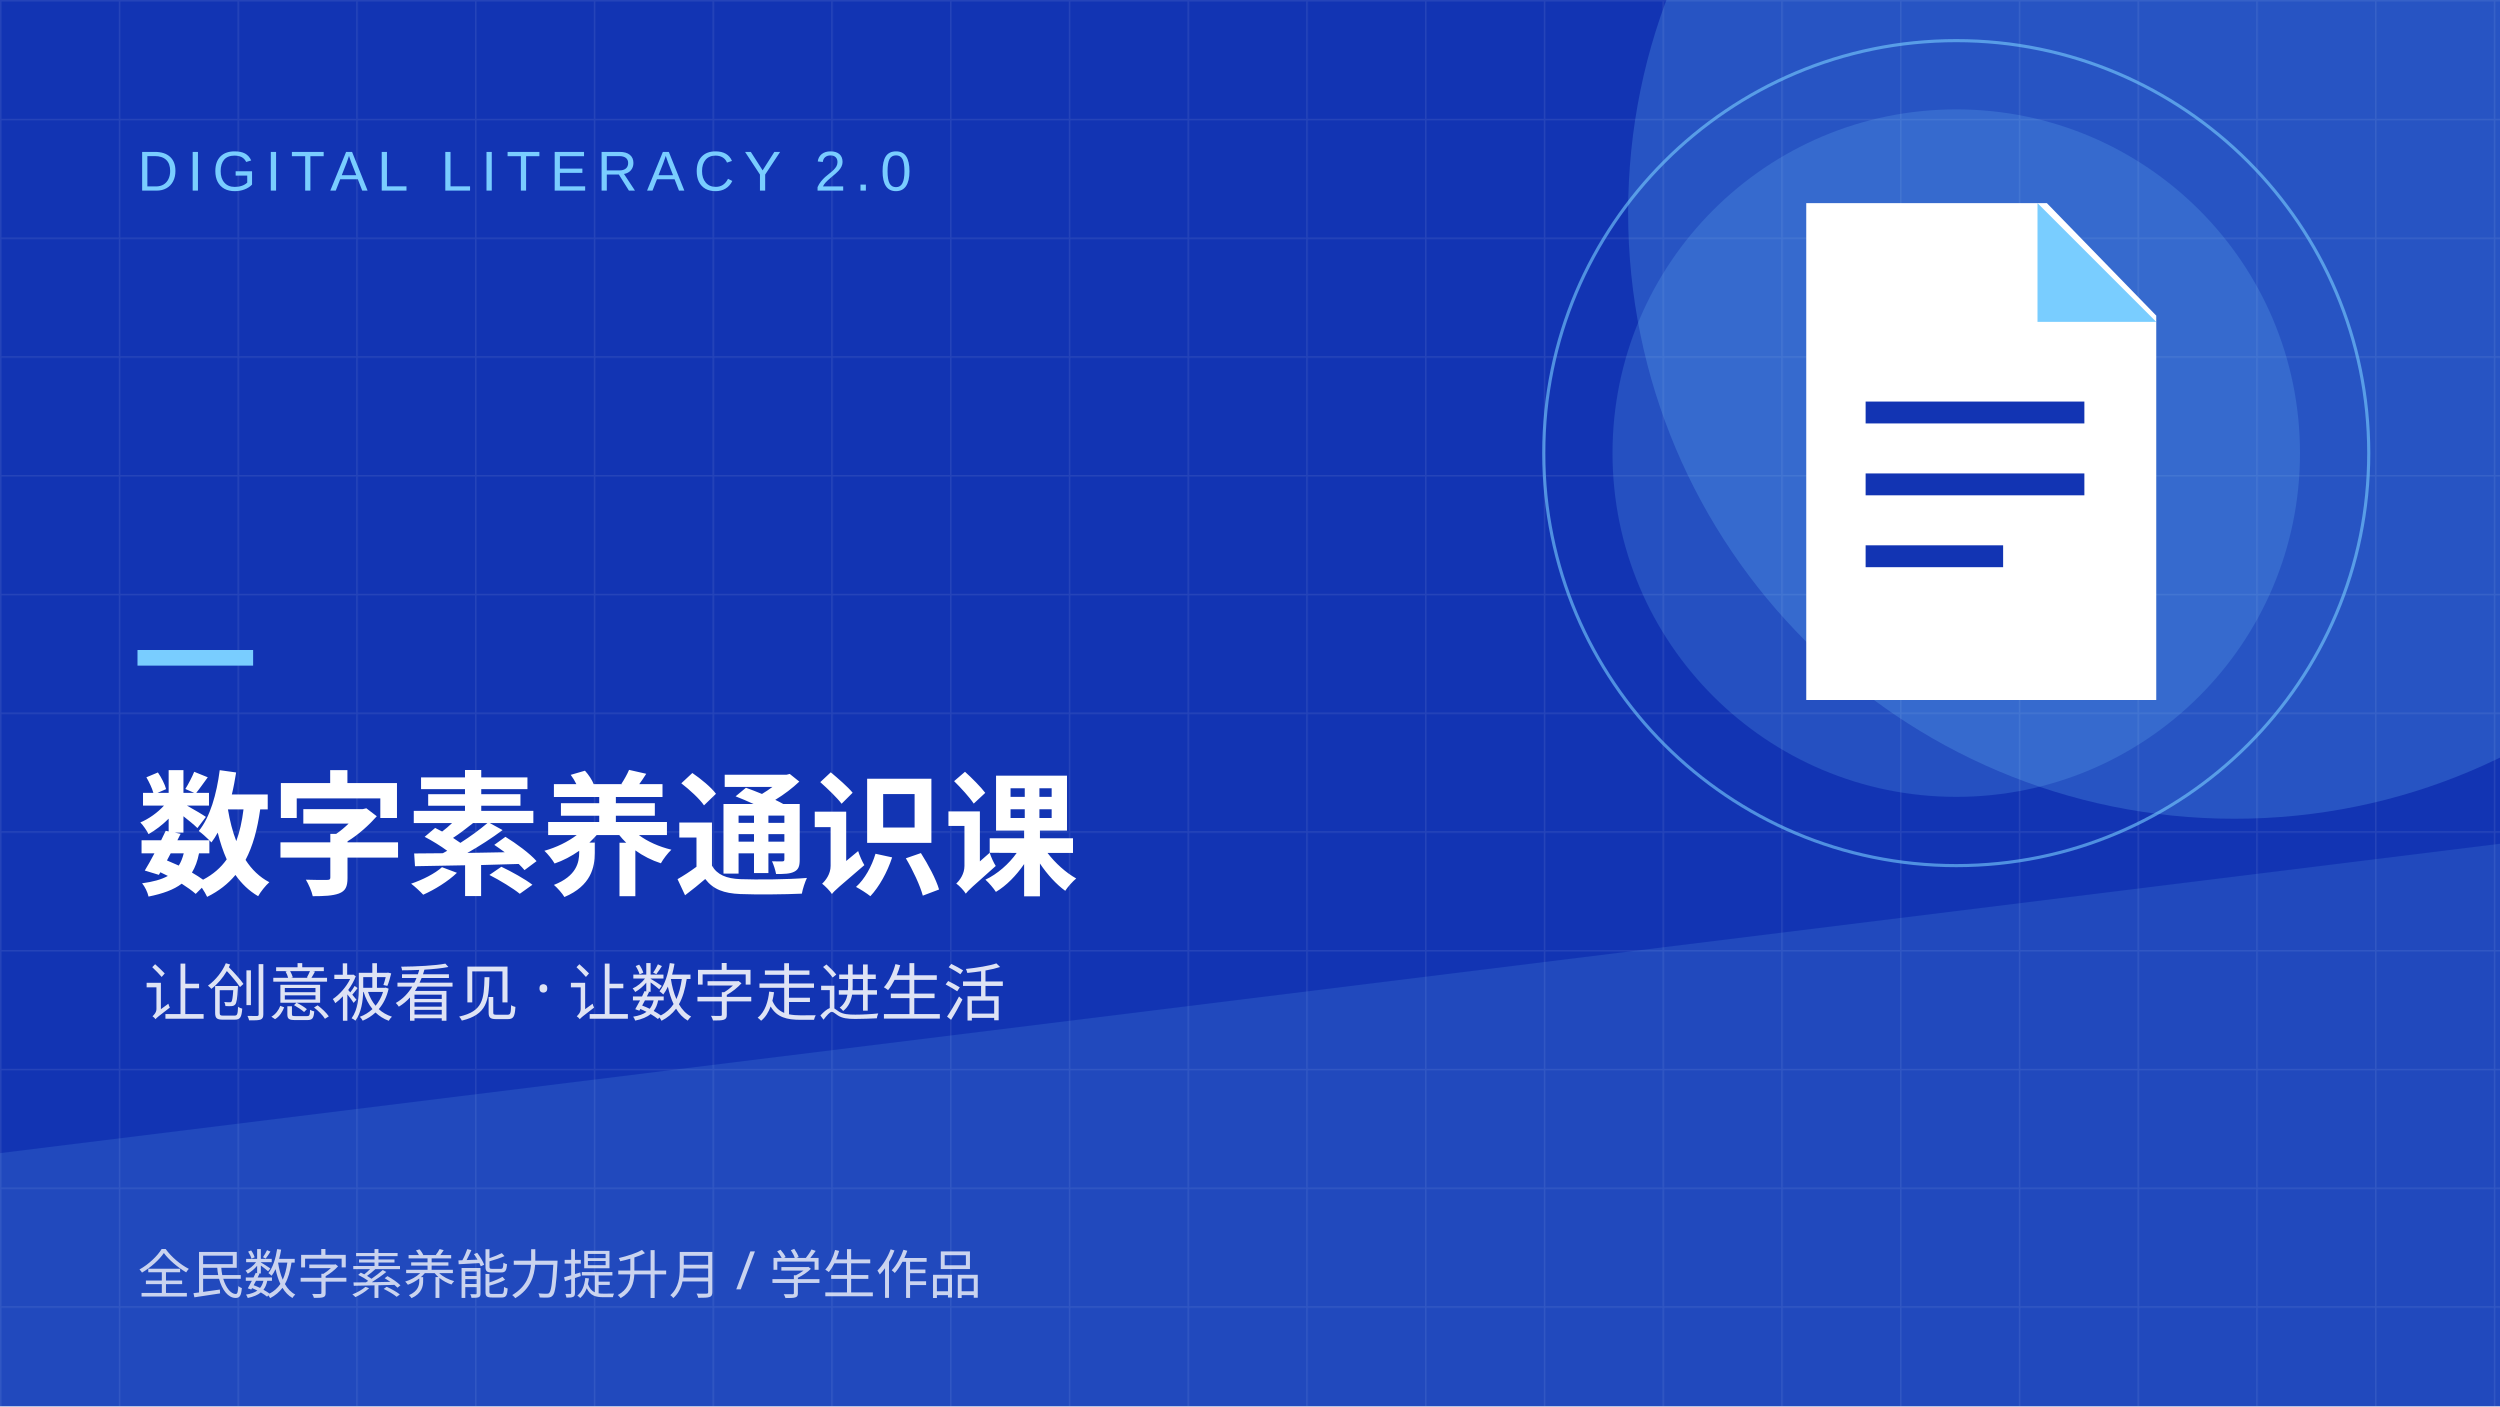
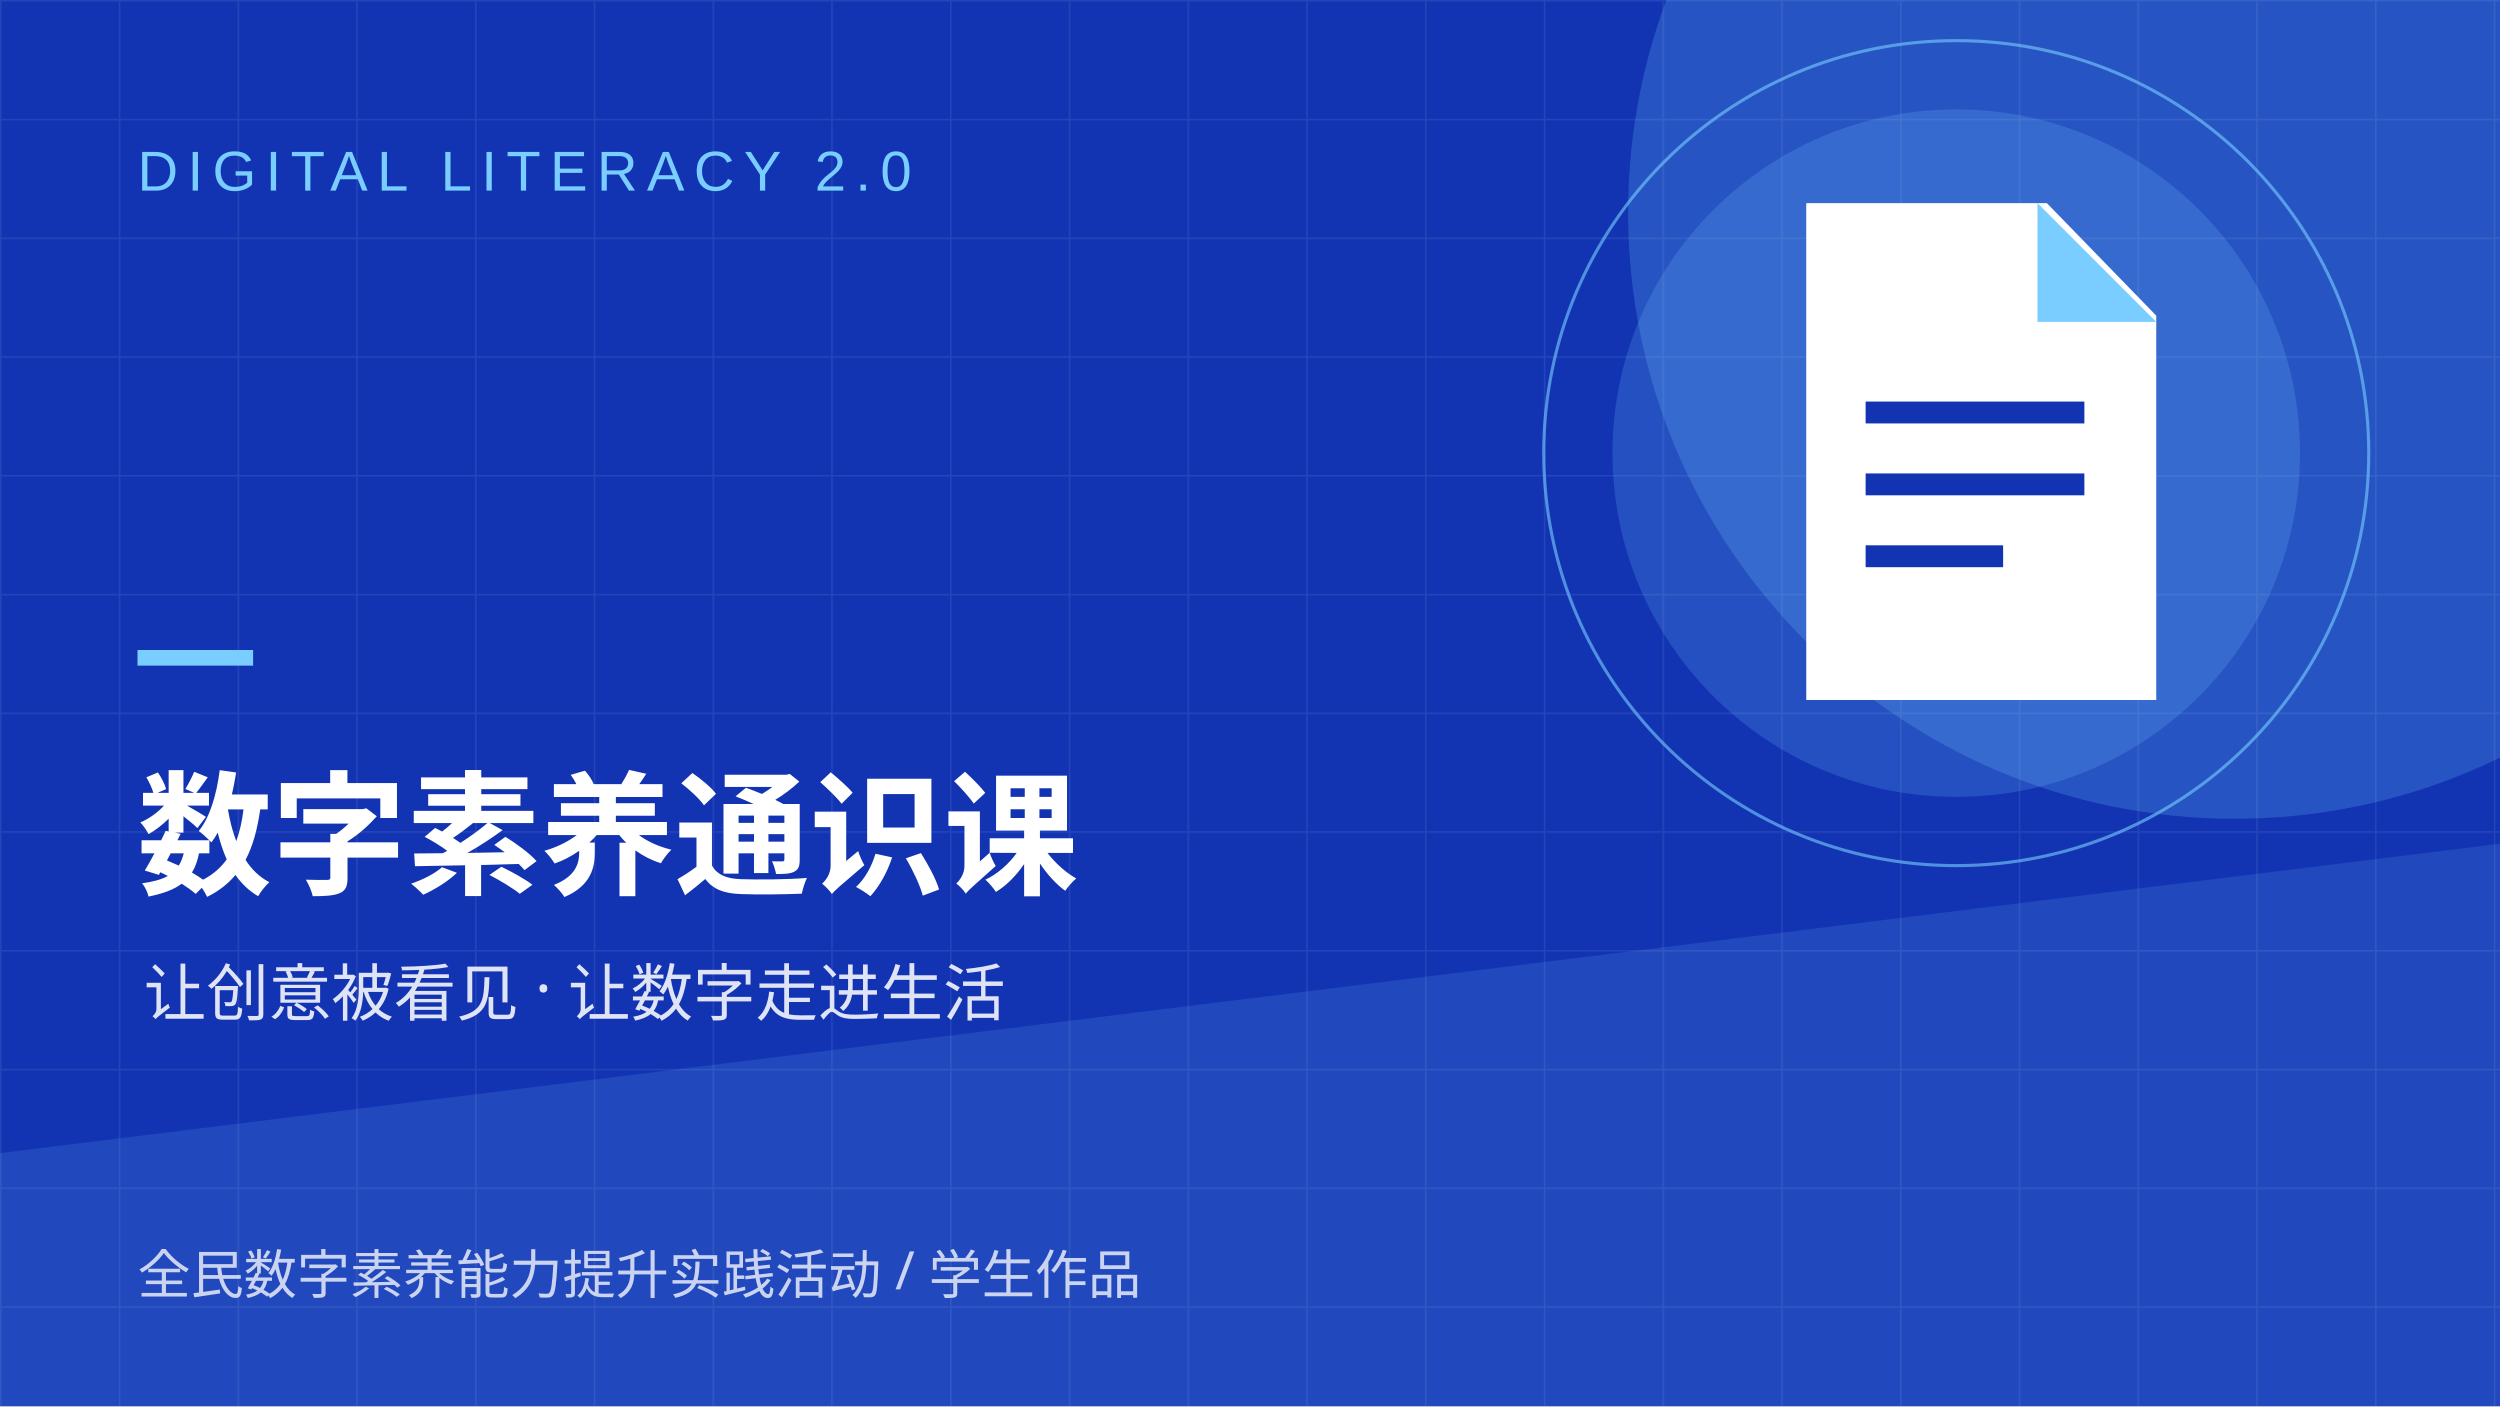
<svg xmlns="http://www.w3.org/2000/svg" width="800" height="450" viewBox="0 0 800 450">
  <defs>
    <pattern id="grid" width="38" height="38" patternUnits="userSpaceOnUse">
      <path d="M38 0H0v38" fill="none" stroke="white" stroke-opacity=".08" />
    </pattern>
  </defs>
  <rect width="800" height="450" fill="#1234b3" />
  <rect width="800" height="450" fill="url(#grid)" />
  <circle cx="715" cy="68" r="194" fill="#79cdff" opacity=".21" />
  <circle cx="626" cy="145" r="110" fill="#79cdff" opacity=".18" />
  <circle cx="626" cy="145" r="132" fill="none" stroke="#79cdff" stroke-opacity=".6" />
  <path d="M578 65h77l35 36v123H578z" fill="white" />
  <path d="M652 65v38h38" fill="#79cdff" />
  <path d="M597 132h70m-70 23h70m-70 23h44" stroke="#1234b3" stroke-width="7" />
  <path d="M0 369 800 270v180H0z" fill="#79cdff" opacity=".14" />
  <text x="44" y="61" fill="#79cdff" font-family="Arial,sans-serif" font-size="18" letter-spacing="3">DIGITAL LITERACY 2.0</text>
  <rect x="44" y="208" width="37" height="5" fill="#79cdff" />
  <text x="44" y="283" fill="white" font-family="PingFang SC,Microsoft YaHei,sans-serif" font-size="43" font-weight="700">数字素养通识课</text>
  <text x="46" y="325" fill="white" fill-opacity=".86" font-family="PingFang SC,sans-serif" font-size="20">让创意被看见 · 让数字走进生活</text>
-   <text x="44" y="414" fill="white" fill-opacity=".76" font-family="PingFang SC,sans-serif" font-size="17">全民数字素养能力提升月 / 学生作品</text>
+   <text x="44" y="414" fill="white" fill-opacity=".76" font-family="PingFang SC,sans-serif" font-size="17">全民数字素养能力提升实践活动 / 学生作品</text>
</svg>
